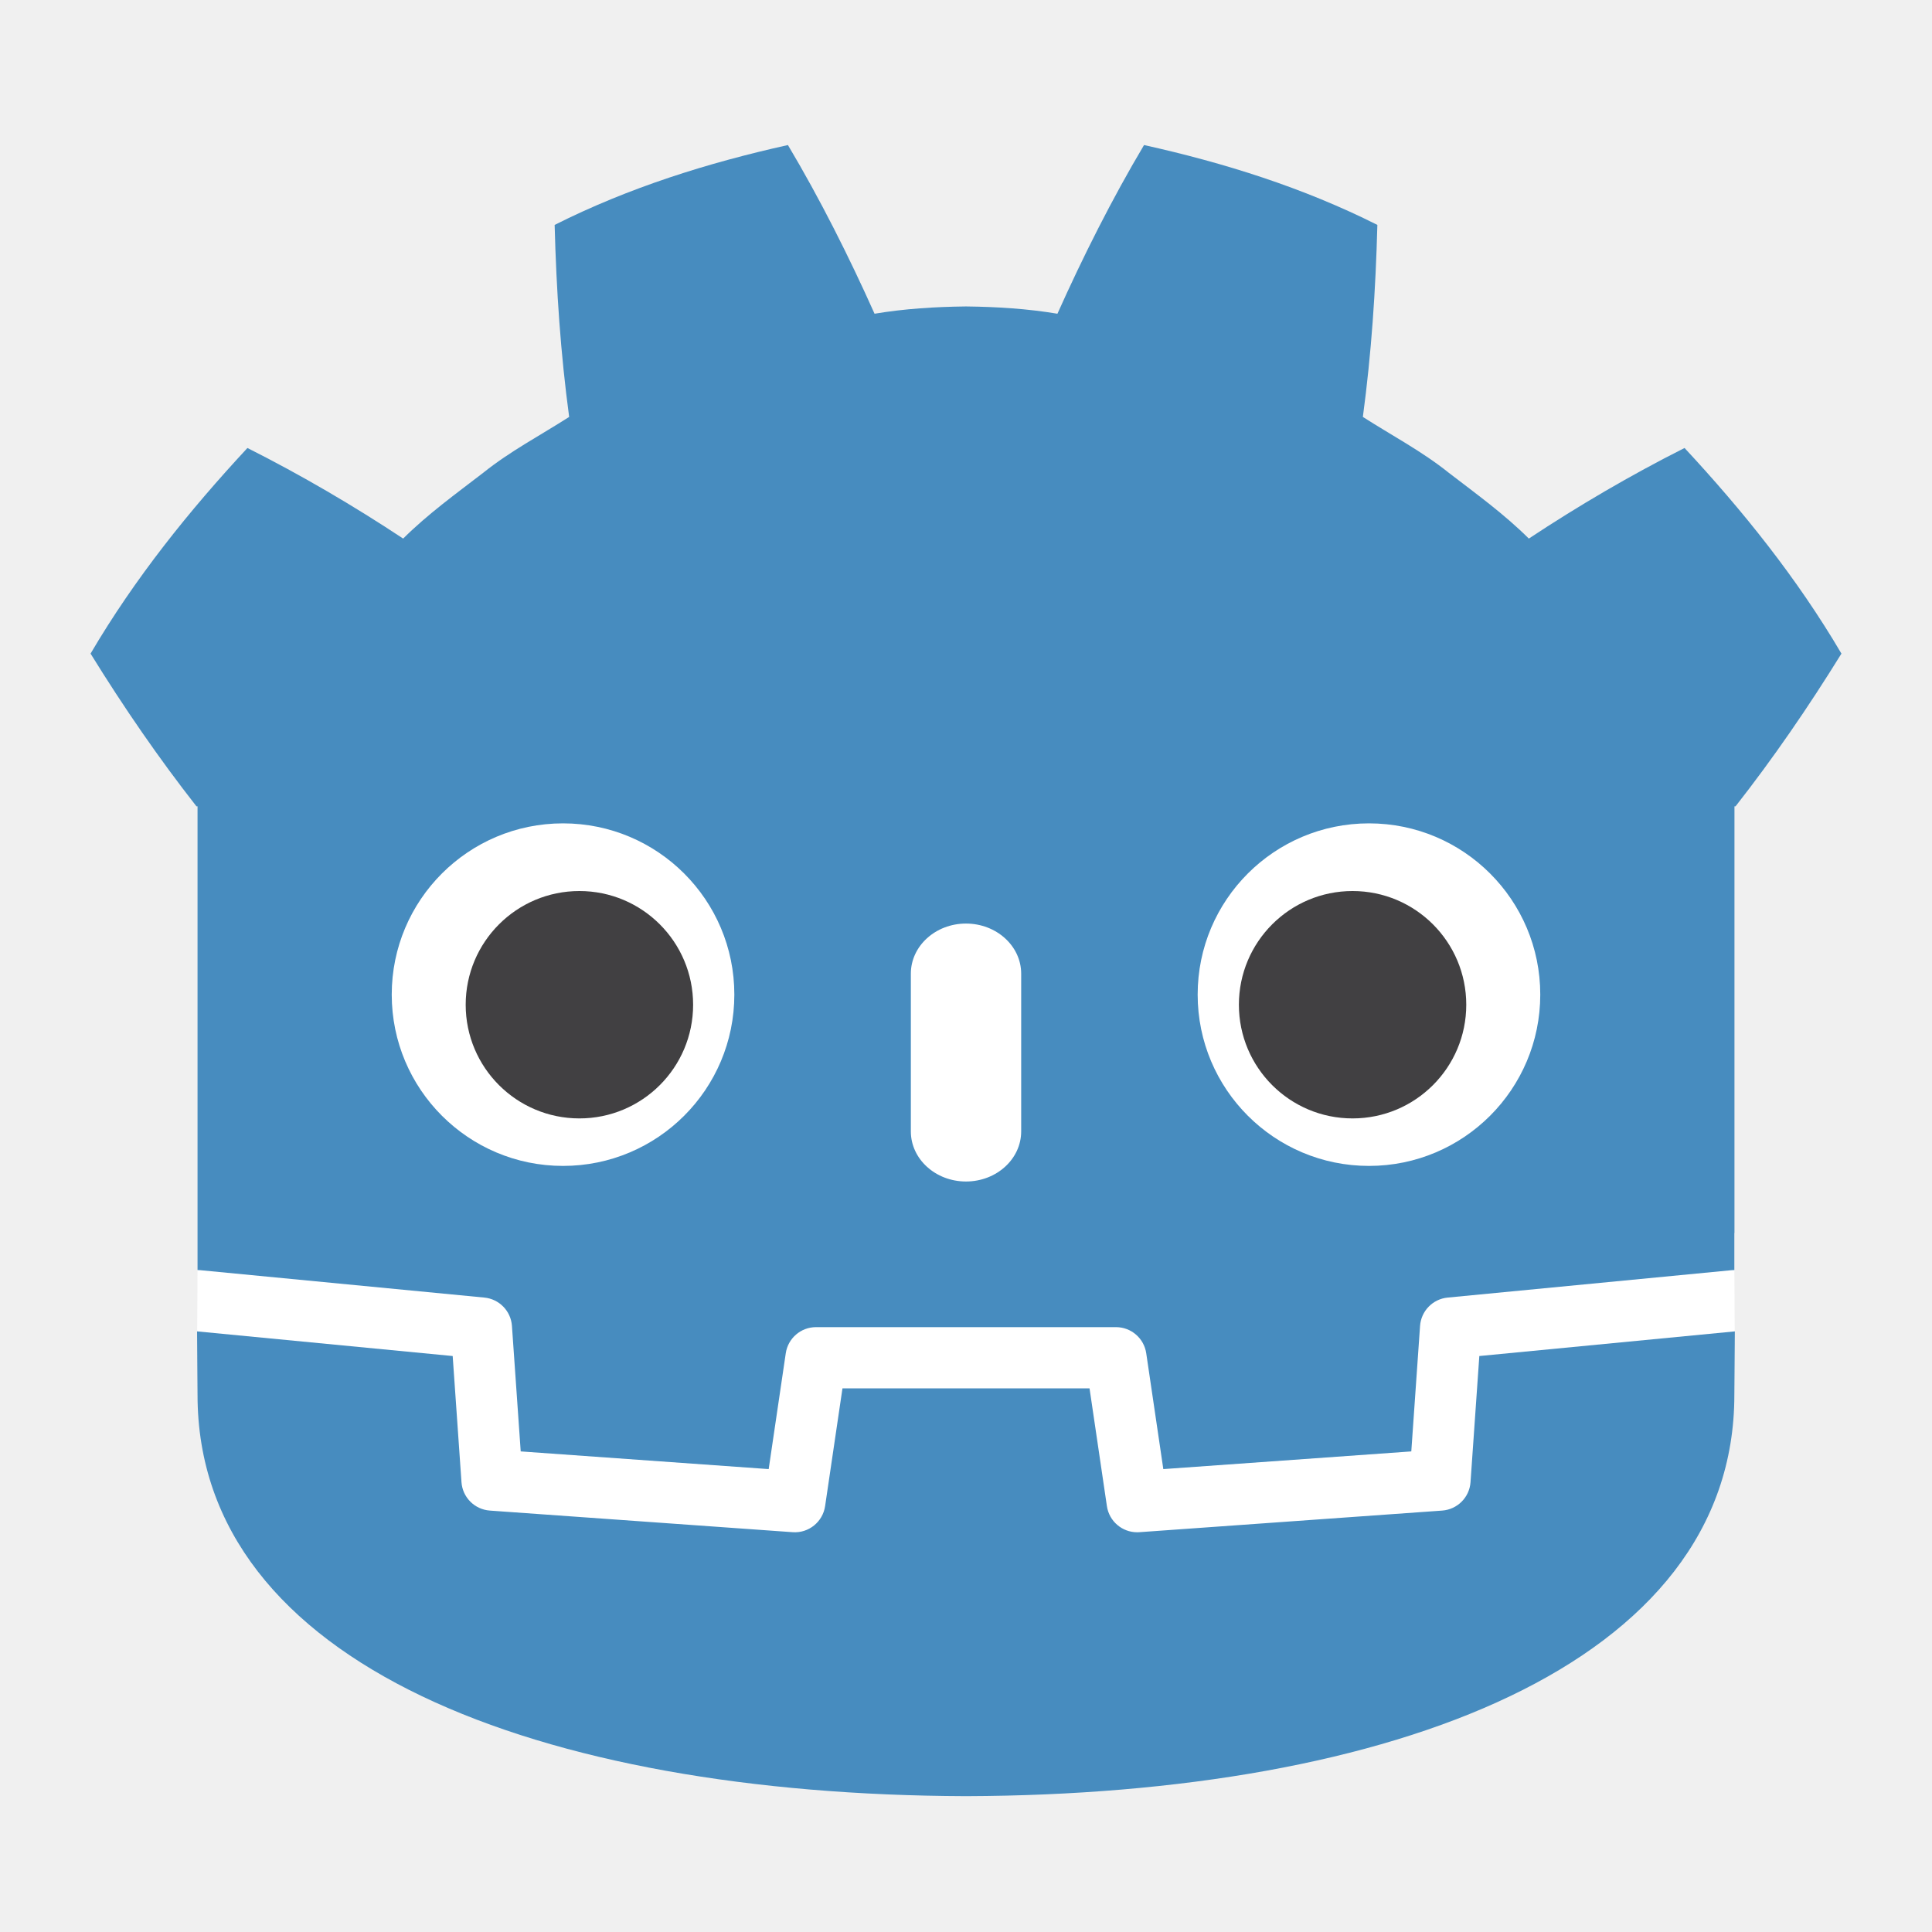
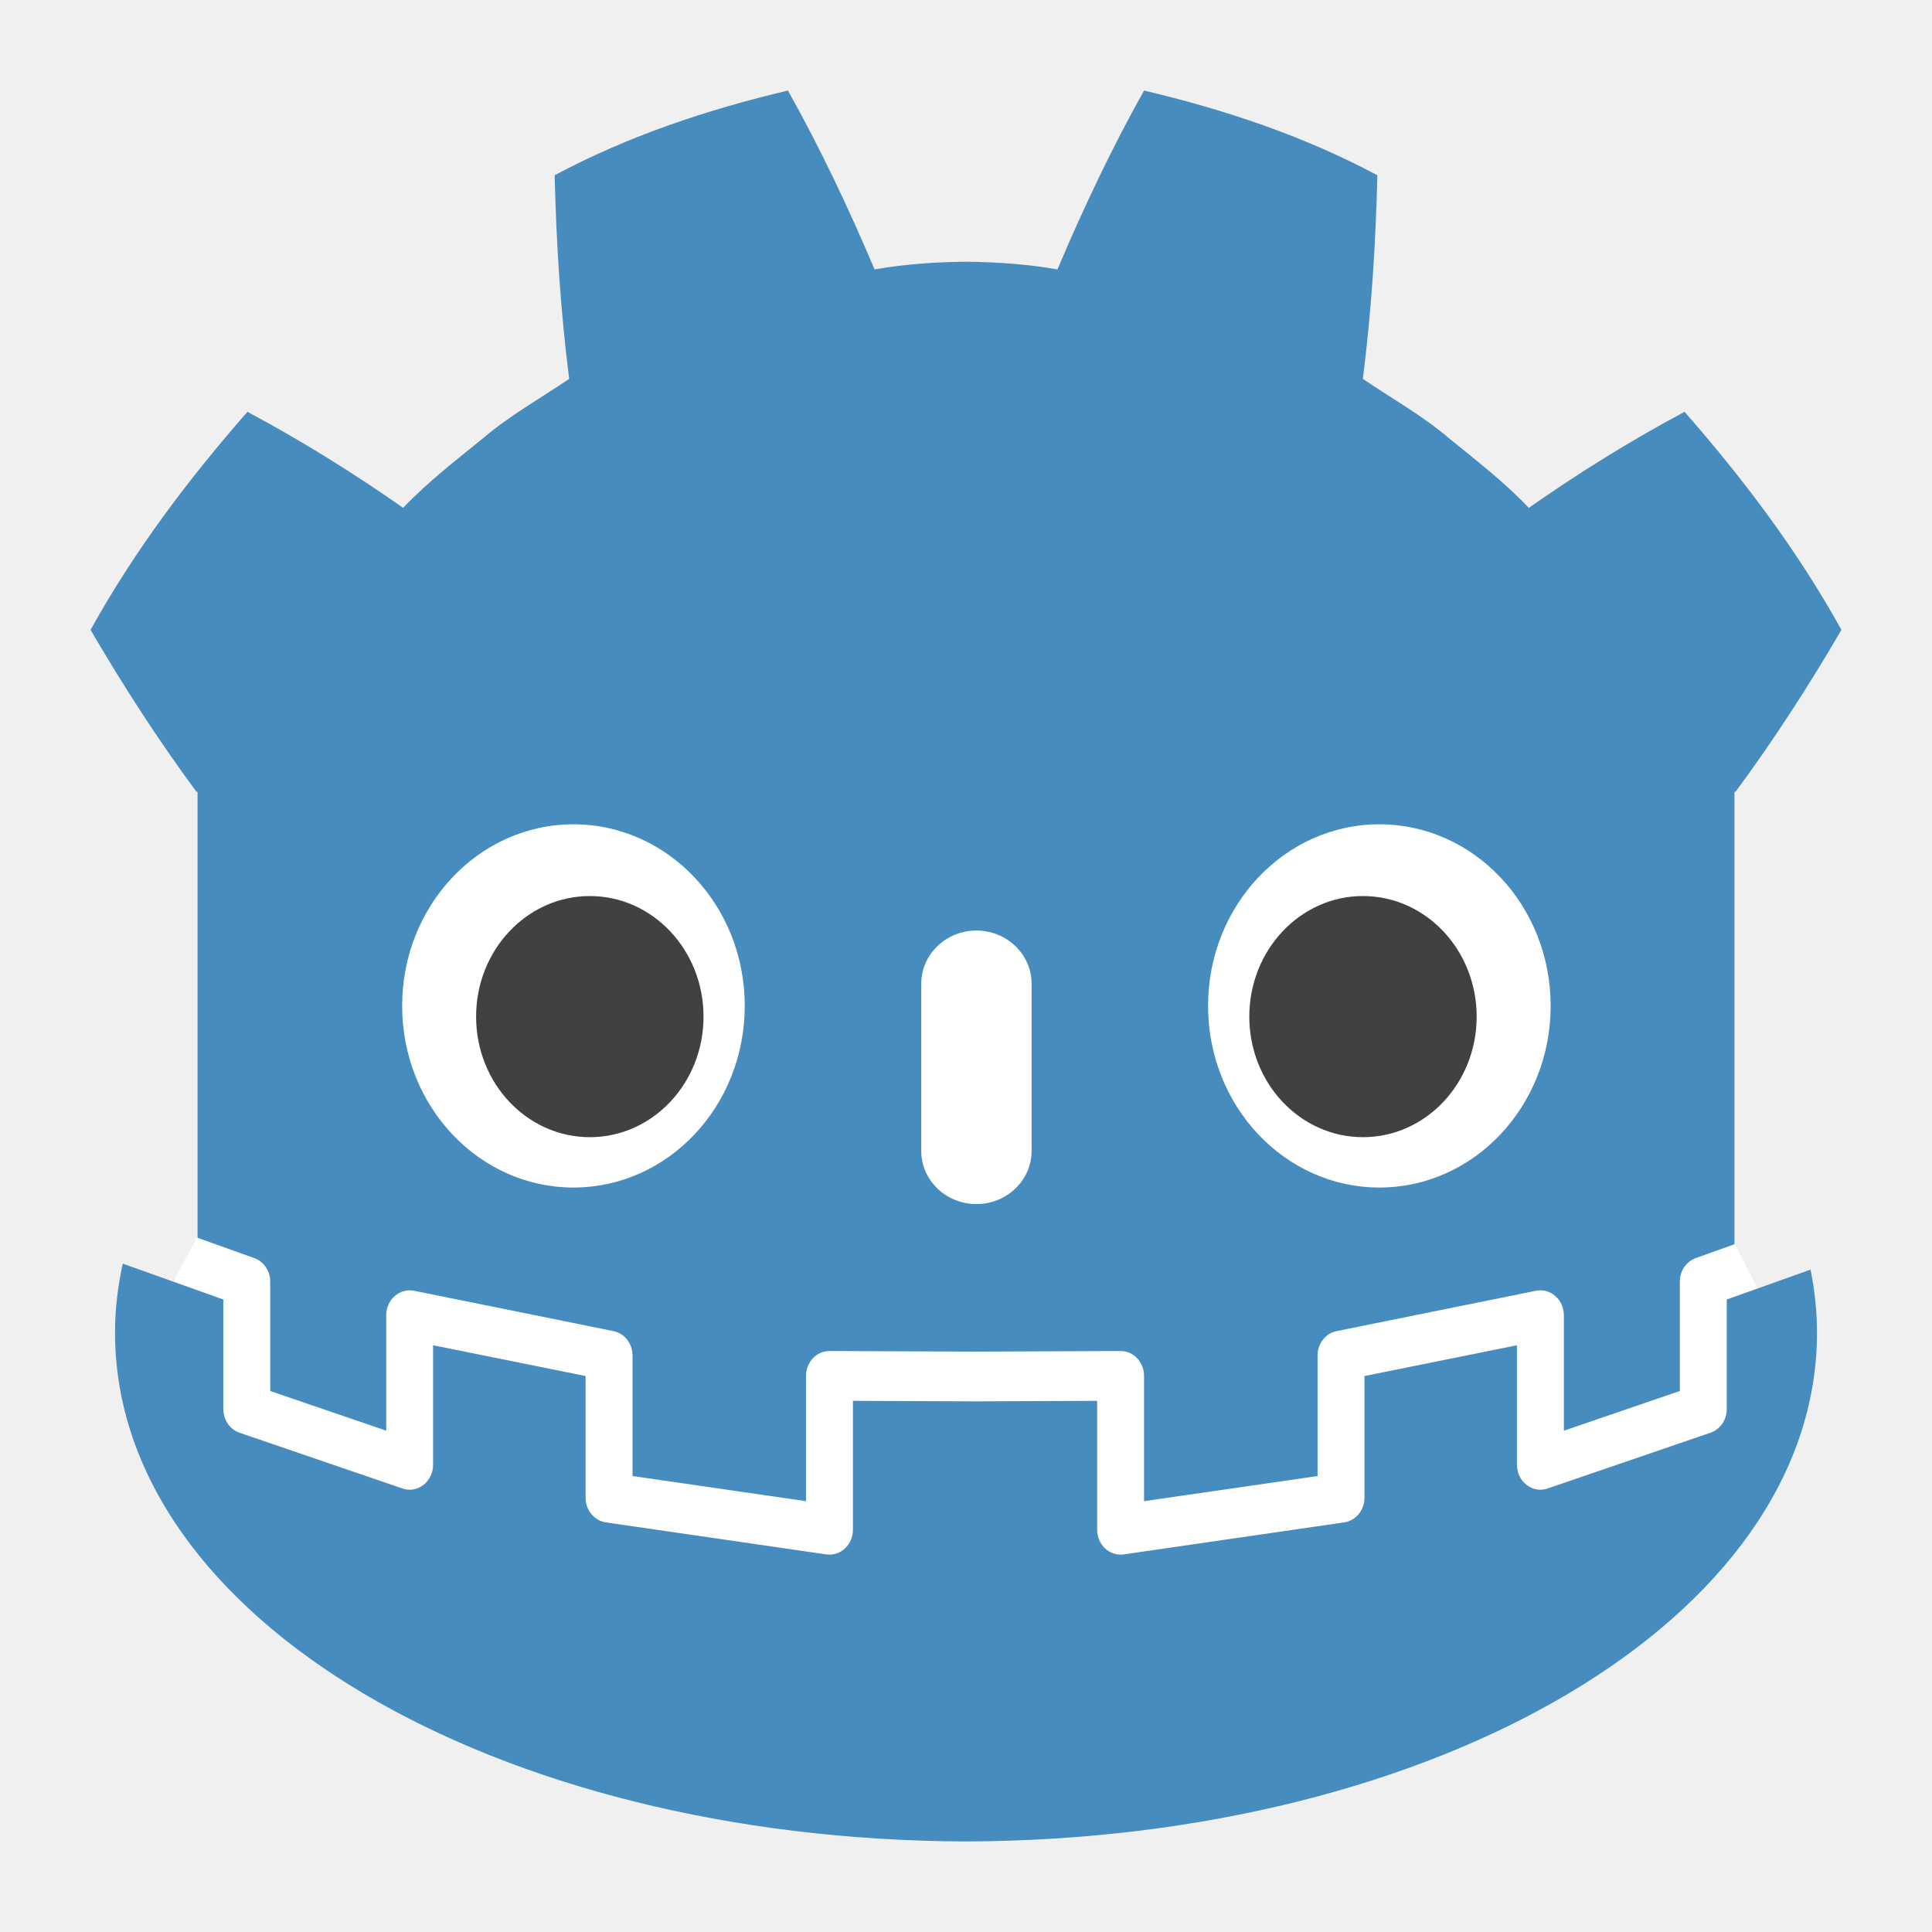
<svg xmlns="http://www.w3.org/2000/svg" width="1024" height="1024" id="svg3030" version="1.1">
  <defs id="defs3032" />
-   <g id="layer1" transform="translate(0,-98.51972)">
-     <g id="g78" transform="matrix(4.162611,0,0,-4.162611,919.2406,771.6719)" style="stroke-width:0.32">
-       <path d="m 0,0 c 0,0 -0.325,1.994 -0.515,1.976 l -36.182,-3.491 c -2.879,-0.278 -5.115,-2.574 -5.317,-5.459 l -0.994,-14.247 -27.992,-1.997 -1.904,12.912 c -0.424,2.872 -2.932,5.037 -5.835,5.037 h -38.188 c -2.902,0 -5.41,-2.165 -5.834,-5.037 l -1.905,-12.912 -27.992,1.997 -0.994,14.247 c -0.202,2.886 -2.438,5.182 -5.317,5.46 l -36.2,3.49 c -0.187,0.018 -0.324,-1.978 -0.511,-1.978 l -0.049,-7.83 30.658,-4.944 1.004,-14.374 c 0.203,-2.91 2.551,-5.263 5.463,-5.472 l 38.551,-2.75 c 0.146,-0.01 0.29,-0.016 0.434,-0.016 2.897,0 5.401,2.166 5.825,5.038 l 1.959,13.286 h 28.005 l 1.959,-13.286 c 0.423,-2.871 2.93,-5.037 5.831,-5.037 0.142,0 0.284,0.005 0.423,0.015 l 38.556,2.75 c 2.911,0.209 5.26,2.562 5.463,5.472 l 1.003,14.374 30.645,4.966 z" style="fill:#ffffff;fill-opacity:1;fill-rule:nonzero;stroke:none;stroke-width:0.32" id="path80" />
-     </g>
-     <g id="g82-3" transform="matrix(4.162611,0,0,-4.162611,104.6989,525.907)" style="stroke-width:0.32">
-       <path d="m 0,0 v -47.514 -6.035 -5.492 c 0.108,-0.001 0.216,-0.005 0.323,-0.015 l 36.196,-3.49 c 1.896,-0.183 3.382,-1.709 3.514,-3.609 l 1.116,-15.978 31.574,-2.253 2.175,14.747 c 0.282,1.912 1.922,3.329 3.856,3.329 h 38.188 c 1.933,0 3.573,-1.417 3.855,-3.329 l 2.175,-14.747 31.575,2.253 1.115,15.978 c 0.133,1.9 1.618,3.425 3.514,3.609 l 36.182,3.49 c 0.107,0.01 0.214,0.014 0.322,0.015 v 4.711 l 0.015,0.005 V 0 h 0.134 c 4.795,6.12 9.232,12.569 13.487,19.449 -5.651,9.62 -12.575,18.217 -19.976,26.182 -6.864,-3.455 -13.531,-7.369 -19.828,-11.534 -3.151,3.132 -6.7,5.694 -10.186,8.372 -3.425,2.751 -7.285,4.768 -10.946,7.118 1.09,8.117 1.629,16.108 1.846,24.448 -9.446,4.754 -19.519,7.906 -29.708,10.17 -4.068,-6.837 -7.788,-14.241 -11.028,-21.479 -3.842,0.642 -7.702,0.88 -11.567,0.926 v 0.006 c -0.027,0 -0.052,-0.006 -0.075,-0.006 -0.024,0 -0.049,0.006 -0.073,0.006 V 63.652 C 93.903,63.606 90.046,63.368 86.203,62.726 82.965,69.964 79.247,77.368 75.173,84.205 64.989,81.941 54.915,78.789 45.47,74.035 45.686,65.695 46.225,57.704 47.318,49.587 43.65,47.237 39.795,45.22 36.369,42.469 32.888,39.791 29.333,37.229 26.181,34.097 19.884,38.262 13.219,42.176 6.353,45.631 -1.048,37.666 -7.968,29.069 -13.621,19.449 -9.368,12.569 -4.928,6.12 -0.134,0 Z" style="fill:#478cbf;fill-opacity:1;fill-rule:nonzero;stroke:none;stroke-width:0.32" id="path84-6" />
-     </g>
-     <g id="g86-7" transform="matrix(4.162611,0,0,-4.162611,784.0714,817.2428)" style="stroke-width:0.32">
-       <path d="m 0,0 -1.121,-16.063 c -0.135,-1.936 -1.675,-3.477 -3.611,-3.616 l -38.555,-2.751 c -0.094,-0.007 -0.188,-0.01 -0.281,-0.01 -1.916,0 -3.569,1.406 -3.852,3.33 l -2.211,14.994 H -81.09 l -2.211,-14.994 c -0.297,-2.018 -2.101,-3.469 -4.133,-3.32 l -38.555,2.751 c -1.936,0.139 -3.476,1.68 -3.611,3.616 L -130.721,0 -163.268,3.138 c 0.015,-3.498 0.06,-7.33 0.06,-8.093 0,-34.374 43.605,-50.896 97.781,-51.086 h 0.066 0.067 c 54.176,0.19 97.766,16.712 97.766,51.086 0,0.777 0.047,4.593 0.063,8.093 z" style="fill:#478cbf;fill-opacity:1;fill-rule:nonzero;stroke:none;stroke-width:0.32" id="path88-5" />
-     </g>
-     <g id="g90-3" transform="matrix(4.162611,0,0,-4.162611,389.2148,625.671)" style="stroke-width:0.32">
-       <path d="m 0,0 c 0,-12.052 -9.765,-21.815 -21.813,-21.815 -12.042,0 -21.81,9.763 -21.81,21.815 0,12.044 9.768,21.802 21.81,21.802 C -9.765,21.802 0,12.044 0,0" style="fill:#ffffff;fill-opacity:1;fill-rule:nonzero;stroke:none;stroke-width:0.32" id="path92-5" />
-     </g>
-     <g id="g94-6" transform="matrix(4.162611,0,0,-4.162611,367.3669,631.0568)" style="stroke-width:0.32">
-       <path d="m 0,0 c 0,-7.994 -6.479,-14.473 -14.479,-14.473 -7.996,0 -14.479,6.479 -14.479,14.473 0,7.994 6.483,14.479 14.479,14.479 C -6.479,14.479 0,7.994 0,0" style="fill:#414042;fill-opacity:1;fill-rule:nonzero;stroke:none;stroke-width:0.32" id="path96-2" />
-     </g>
-     <g id="g98-9" transform="matrix(4.162611,0,0,-4.162611,511.9934,724.7395)" style="stroke-width:0.32">
-       <path d="m 0,0 c -3.878,0 -7.021,2.858 -7.021,6.381 v 20.081 c 0,3.52 3.143,6.381 7.021,6.381 3.878,0 7.028,-2.861 7.028,-6.381 V 6.381 C 7.028,2.858 3.878,0 0,0" style="fill:#ffffff;fill-opacity:1;fill-rule:nonzero;stroke:none;stroke-width:0.32" id="path100-1" />
-     </g>
-     <g id="g102-2" transform="matrix(4.162611,0,0,-4.162611,634.7871,625.671)" style="stroke-width:0.32">
-       <path d="m 0,0 c 0,-12.052 9.765,-21.815 21.815,-21.815 12.041,0 21.808,9.763 21.808,21.815 0,12.044 -9.767,21.802 -21.808,21.802 C 9.765,21.802 0,12.044 0,0" style="fill:#ffffff;fill-opacity:1;fill-rule:nonzero;stroke:none;stroke-width:0.32" id="path104-7" />
-     </g>
-     <g id="g106-0" transform="matrix(4.162611,0,0,-4.162611,656.6406,631.0568)" style="stroke-width:0.32">
-       <path d="m 0,0 c 0,-7.994 6.477,-14.473 14.471,-14.473 8.002,0 14.479,6.479 14.479,14.473 0,7.994 -6.477,14.479 -14.479,14.479 C 6.477,14.479 0,7.994 0,0" style="fill:#414042;fill-opacity:1;fill-rule:nonzero;stroke:none;stroke-width:0.32" id="path108-9" />
+   <g id="layer1" transform="translate(0,-28.36218)">
+     <g id="g4149" transform="matrix(1.068899,0,0,1.133498,-45.06119,-81.68907)">
+       <path id="path3239" d="m 116.994,715.366 43.14,-74.514 75.997,-171.427 271.088,-13.637 282.064,14.17 138.451,255.569 -25.076,66.967 -376.127,53.395 -367.704,-40.322 z" style="fill:#ffffff;fill-opacity:1;stroke:none" />
+       <g transform="matrix(12.99539,0,0,-12.99539,898.3725,704.7308)" id="g3412">
+         <path id="path3414" style="fill:#478cbf;fill-opacity:1;fill-rule:nonzero;stroke:none" d="m 0,0 0,-3.942 c 0,-0.39 -0.25,-0.734 -0.621,-0.852 L -6.835,-6.8 c -0.273,-0.091 -0.57,-0.042 -0.8,0.128 -0.232,0.168 -0.37,0.437 -0.37,0.721 l 0,4.305 -5.818,-1.108 0,-4.381 c 0,-0.447 -0.332,-0.824 -0.775,-0.885 l -8.41,-1.152 c -0.039,-0.003 -0.081,-0.008 -0.121,-0.008 -0.214,0 -0.424,0.078 -0.588,0.22 -0.195,0.172 -0.306,0.416 -0.306,0.676 l 0,4.638 -4.341,-0.018 0,-10e-4 -0.318,10e-4 -0.319,-10e-4 0,10e-4 -4.34,0.018 0,-4.638 c 0,-0.26 -0.112,-0.504 -0.307,-0.676 -0.164,-0.142 -0.374,-0.22 -0.587,-0.22 -0.041,0 -0.082,0.005 -0.123,0.008 l -8.41,1.152 c -0.442,0.061 -0.774,0.438 -0.774,0.885 l 0,4.381 -5.819,1.108 0,-4.305 c 0,-0.284 -0.137,-0.553 -0.368,-0.721 -0.232,-0.17 -0.529,-0.219 -0.802,-0.128 l -6.215,2.006 c -0.369,0.118 -0.619,0.462 -0.619,0.852 l 0,3.942 -3.837,1.29 c -0.19,-0.811 -0.295,-1.642 -0.295,-2.481 0,-10.301 14.512,-18.252 32.448,-18.309 l 0.022,0 0.023,0 c 17.936,0.057 32.448,8.008 32.448,18.309 0,0.766 -0.088,1.521 -0.247,2.266 L 0,0 Z" />
+       </g>
+       <g transform="matrix(12.99539,0,0,-12.99539,140.1098,467.3493)" id="g3416">
+         <path id="path3418" style="fill:#478cbf;fill-opacity:1;fill-rule:nonzero;stroke:none" d="m 0,0 0,-16.047 2.163,-0.729 c 0.364,-0.122 0.61,-0.462 0.61,-0.847 l 0,-3.936 4.426,-1.428 0,4.154 c 0,0.27 0.118,0.52 0.323,0.689 0.206,0.172 0.474,0.241 0.739,0.192 l 7.608,-1.452 c 0.422,-0.079 0.728,-0.448 0.728,-0.877 l 0,-4.338 6.62,-0.904 0,4.509 c 0,0.241 0.096,0.467 0.264,0.635 0.167,0.166 0.394,0.259 0.633,0.259 l 0.002,0 5.551,-0.022 5.549,0.022 c 0.245,-10e-4 0.468,-0.093 0.635,-0.259 0.169,-0.168 0.264,-0.394 0.264,-0.635 l 0,-4.509 6.621,0.904 0,4.338 c 0,0.429 0.304,0.798 0.726,0.877 l 7.609,1.452 c 0.262,0.049 0.533,-0.02 0.738,-0.192 0.205,-0.169 0.325,-0.419 0.325,-0.689 l 0,-4.154 4.425,1.428 0,3.936 c 0,0.385 0.245,0.725 0.609,0.847 l 1.475,0.497 0,16.279 0.04,0 c 1.437,1.834 2.767,3.767 4.042,5.828 -1.694,2.883 -3.768,5.459 -5.986,7.846 -2.057,-1.035 -4.055,-2.208 -5.942,-3.456 -0.944,0.938 -2.008,1.706 -3.052,2.509 -1.027,0.824 -2.183,1.428 -3.281,2.132 0.327,2.433 0.489,4.828 0.554,7.327 -2.831,1.424 -5.85,2.369 -8.903,3.047 -1.219,-2.048 -2.334,-4.267 -3.304,-6.436 -1.152,0.192 -2.309,0.264 -3.467,0.277 l 0,0.002 c -0.008,0 -0.015,-0.002 -0.022,-0.002 -0.008,0 -0.015,0.002 -0.022,0.002 l 0,-0.002 c -1.16,-0.013 -2.316,-0.085 -3.468,-0.277 -0.97,2.169 -2.084,4.388 -3.305,6.436 C 19.475,24.555 16.456,23.61 13.626,22.186 13.69,19.687 13.852,17.292 14.18,14.859 13.081,14.155 11.925,13.551 10.898,12.727 9.855,11.924 8.79,11.156 7.846,10.218 5.958,11.466 3.961,12.639 1.904,13.674 -0.314,11.287 -2.388,8.711 -4.082,5.828 -2.807,3.767 -1.477,1.834 -0.04,0 L 0,0 Z" />
+       </g>
+       <g transform="matrix(12.99539,0,0,-12.99539,411.4457,567.4281)" id="g3420">
+         <path id="path3422" style="fill:#ffffff;fill-opacity:1;fill-rule:nonzero;stroke:none" d="m 0,0 c 0,-3.611 -2.926,-6.537 -6.537,-6.537 -3.608,0 -6.535,2.926 -6.535,6.537 0,3.609 2.927,6.533 6.535,6.533 C -2.926,6.533 0,3.609 0,0" />
+       </g>
+       <g transform="matrix(12.99539,0,0,-12.99539,391.0066,572.4664)" id="g3424">
+         <path id="path3426" style="fill:#414042;fill-opacity:1;fill-rule:nonzero;stroke:none" d="m 0,0 c 0,-2.396 -1.941,-4.337 -4.339,-4.337 -2.396,0 -4.339,1.941 -4.339,4.337 0,2.396 1.943,4.339 4.339,4.339 C -1.941,4.339 0,2.396 0,0" />
+       </g>
+       <g transform="matrix(12.99539,0,0,-12.99539,526.3093,660.1099)" id="g3428">
+         <path id="path3430" style="fill:#ffffff;fill-opacity:1;fill-rule:nonzero;stroke:none" d="m 0,0 c -1.162,0 -2.104,0.856 -2.104,1.912 l 0,6.018 c 0,1.054 0.942,1.912 2.104,1.912 1.162,0 2.106,-0.858 2.106,-1.912 l 0,-6.018 C 2.106,0.856 1.162,0 0,0" />
+       </g>
+       <g transform="matrix(12.99539,0,0,-12.99539,641.1873,567.4281)" id="g3432">
+         <path id="path3434" style="fill:#ffffff;fill-opacity:1;fill-rule:nonzero;stroke:none" d="m 0,0 c 0,-3.611 2.926,-6.537 6.537,-6.537 3.609,0 6.535,2.926 6.535,6.537 0,3.609 -2.926,6.533 -6.535,6.533 C 2.926,6.533 0,3.609 0,0" />
+       </g>
+       <g transform="matrix(12.99539,0,0,-12.99539,661.6317,572.4664)" id="g3436">
+         <path id="path3438" style="fill:#414042;fill-opacity:1;fill-rule:nonzero;stroke:none" d="m 0,0 c 0,-2.396 1.941,-4.337 4.336,-4.337 2.398,0 4.339,1.941 4.339,4.337 0,2.396 -1.941,4.339 -4.339,4.339 C 1.941,4.339 0,2.396 0,0" />
+       </g>
    </g>
  </g>
</svg>
